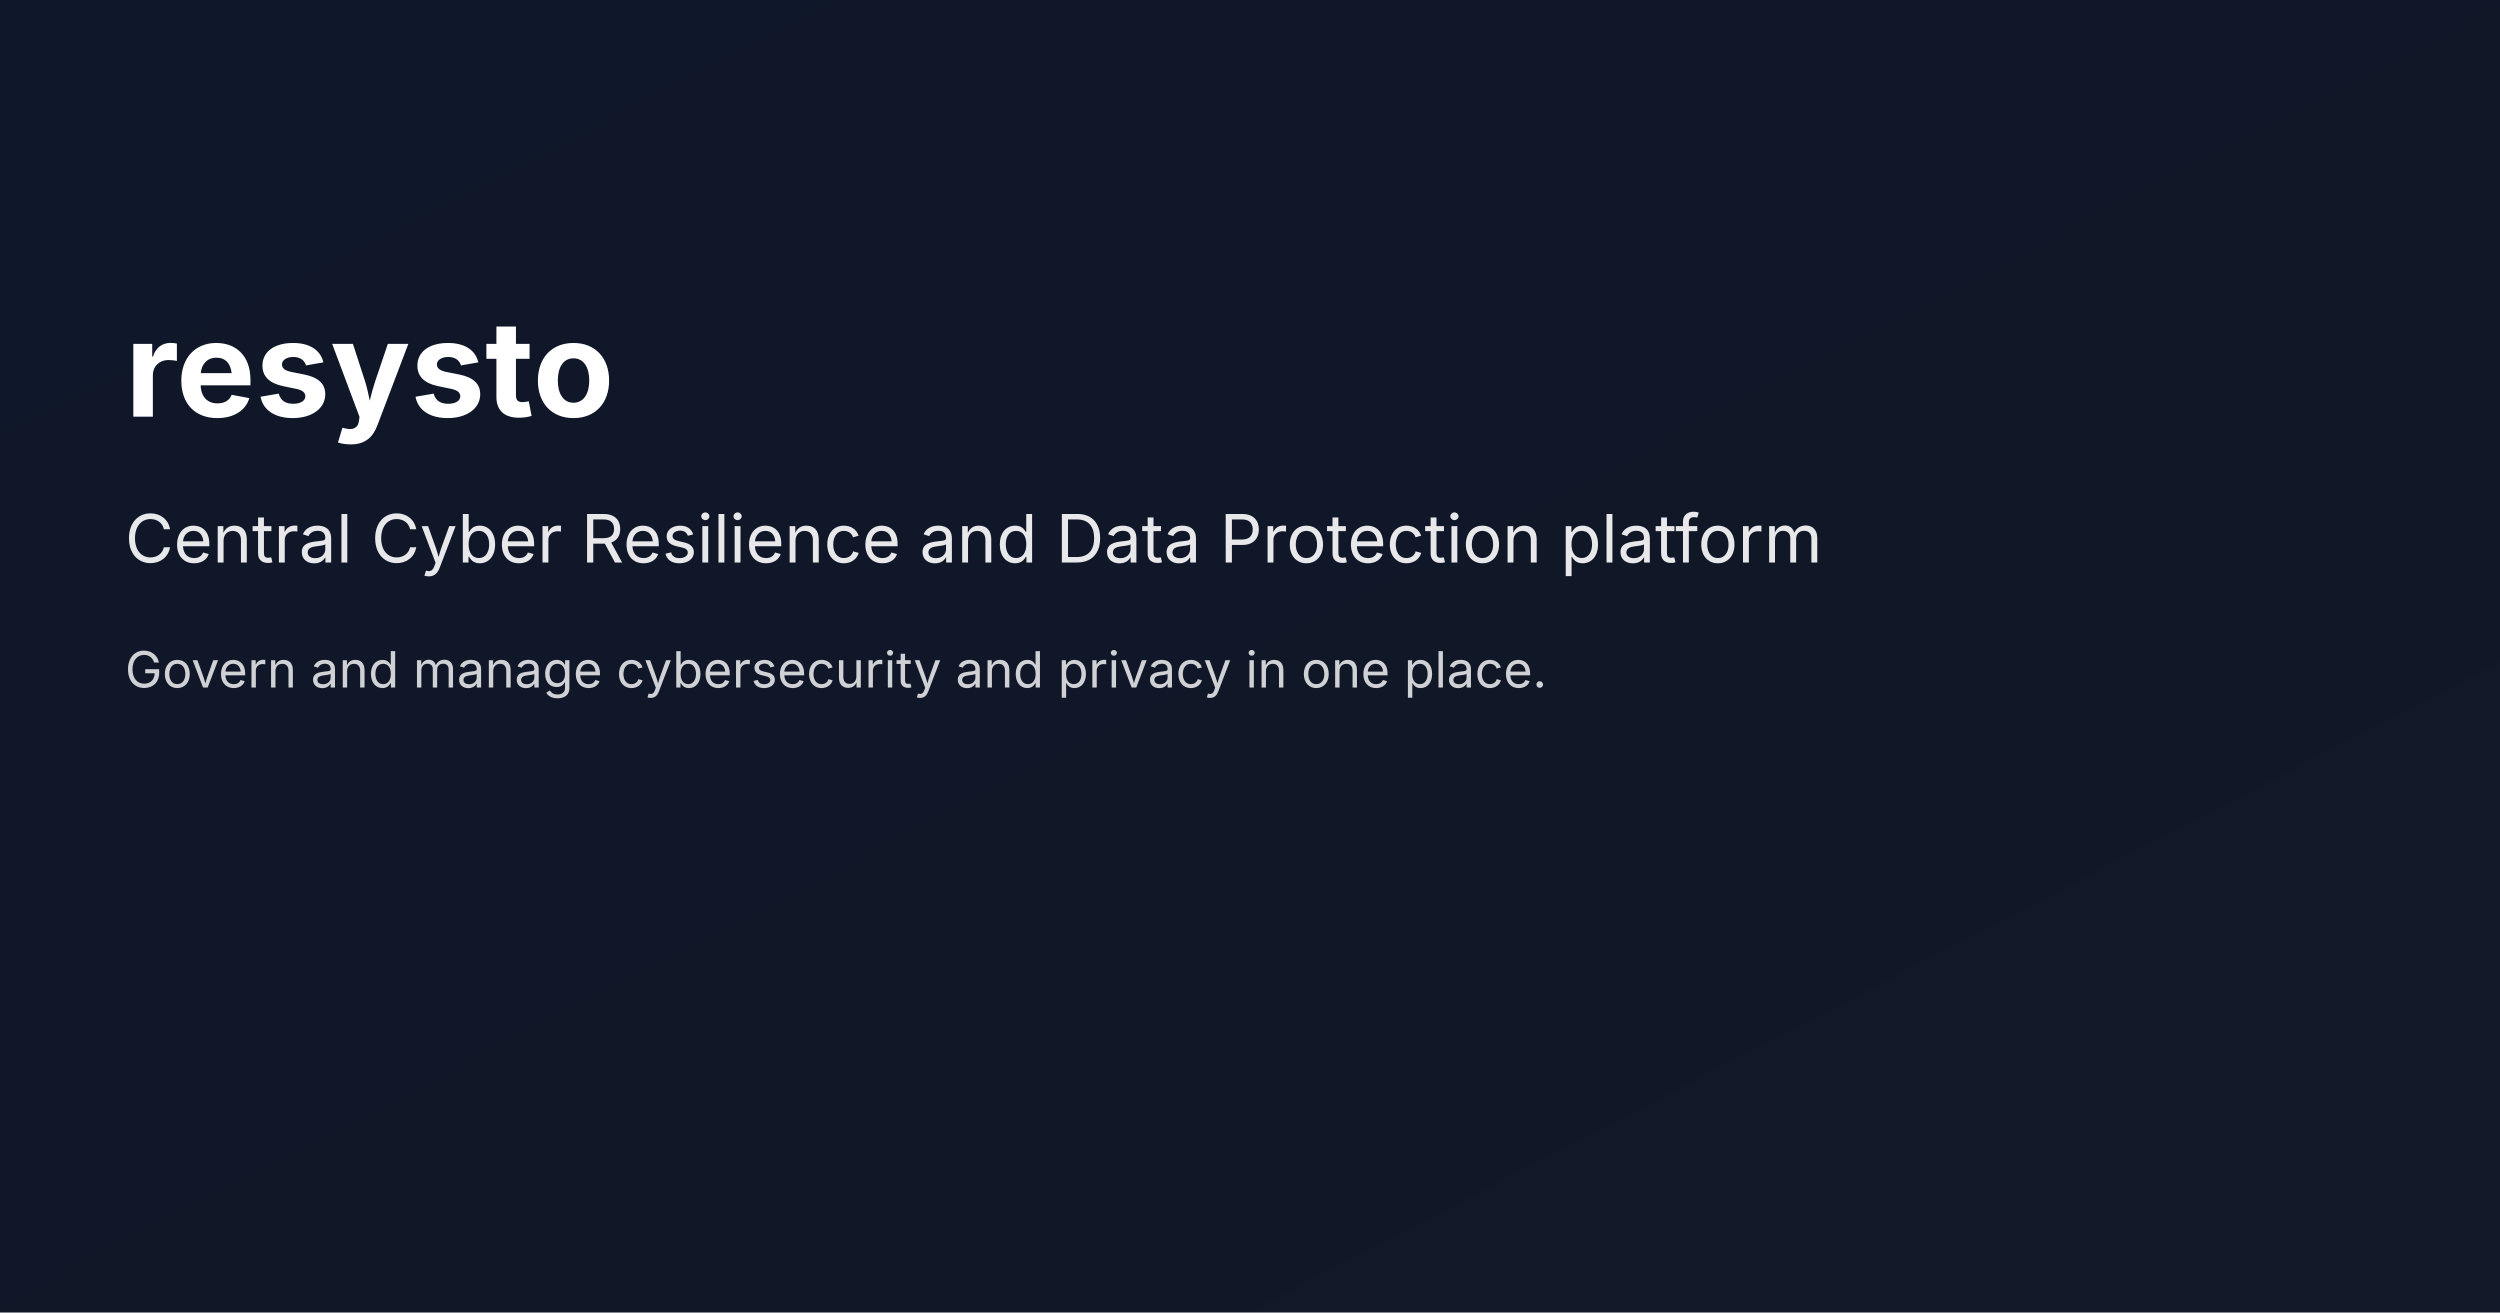
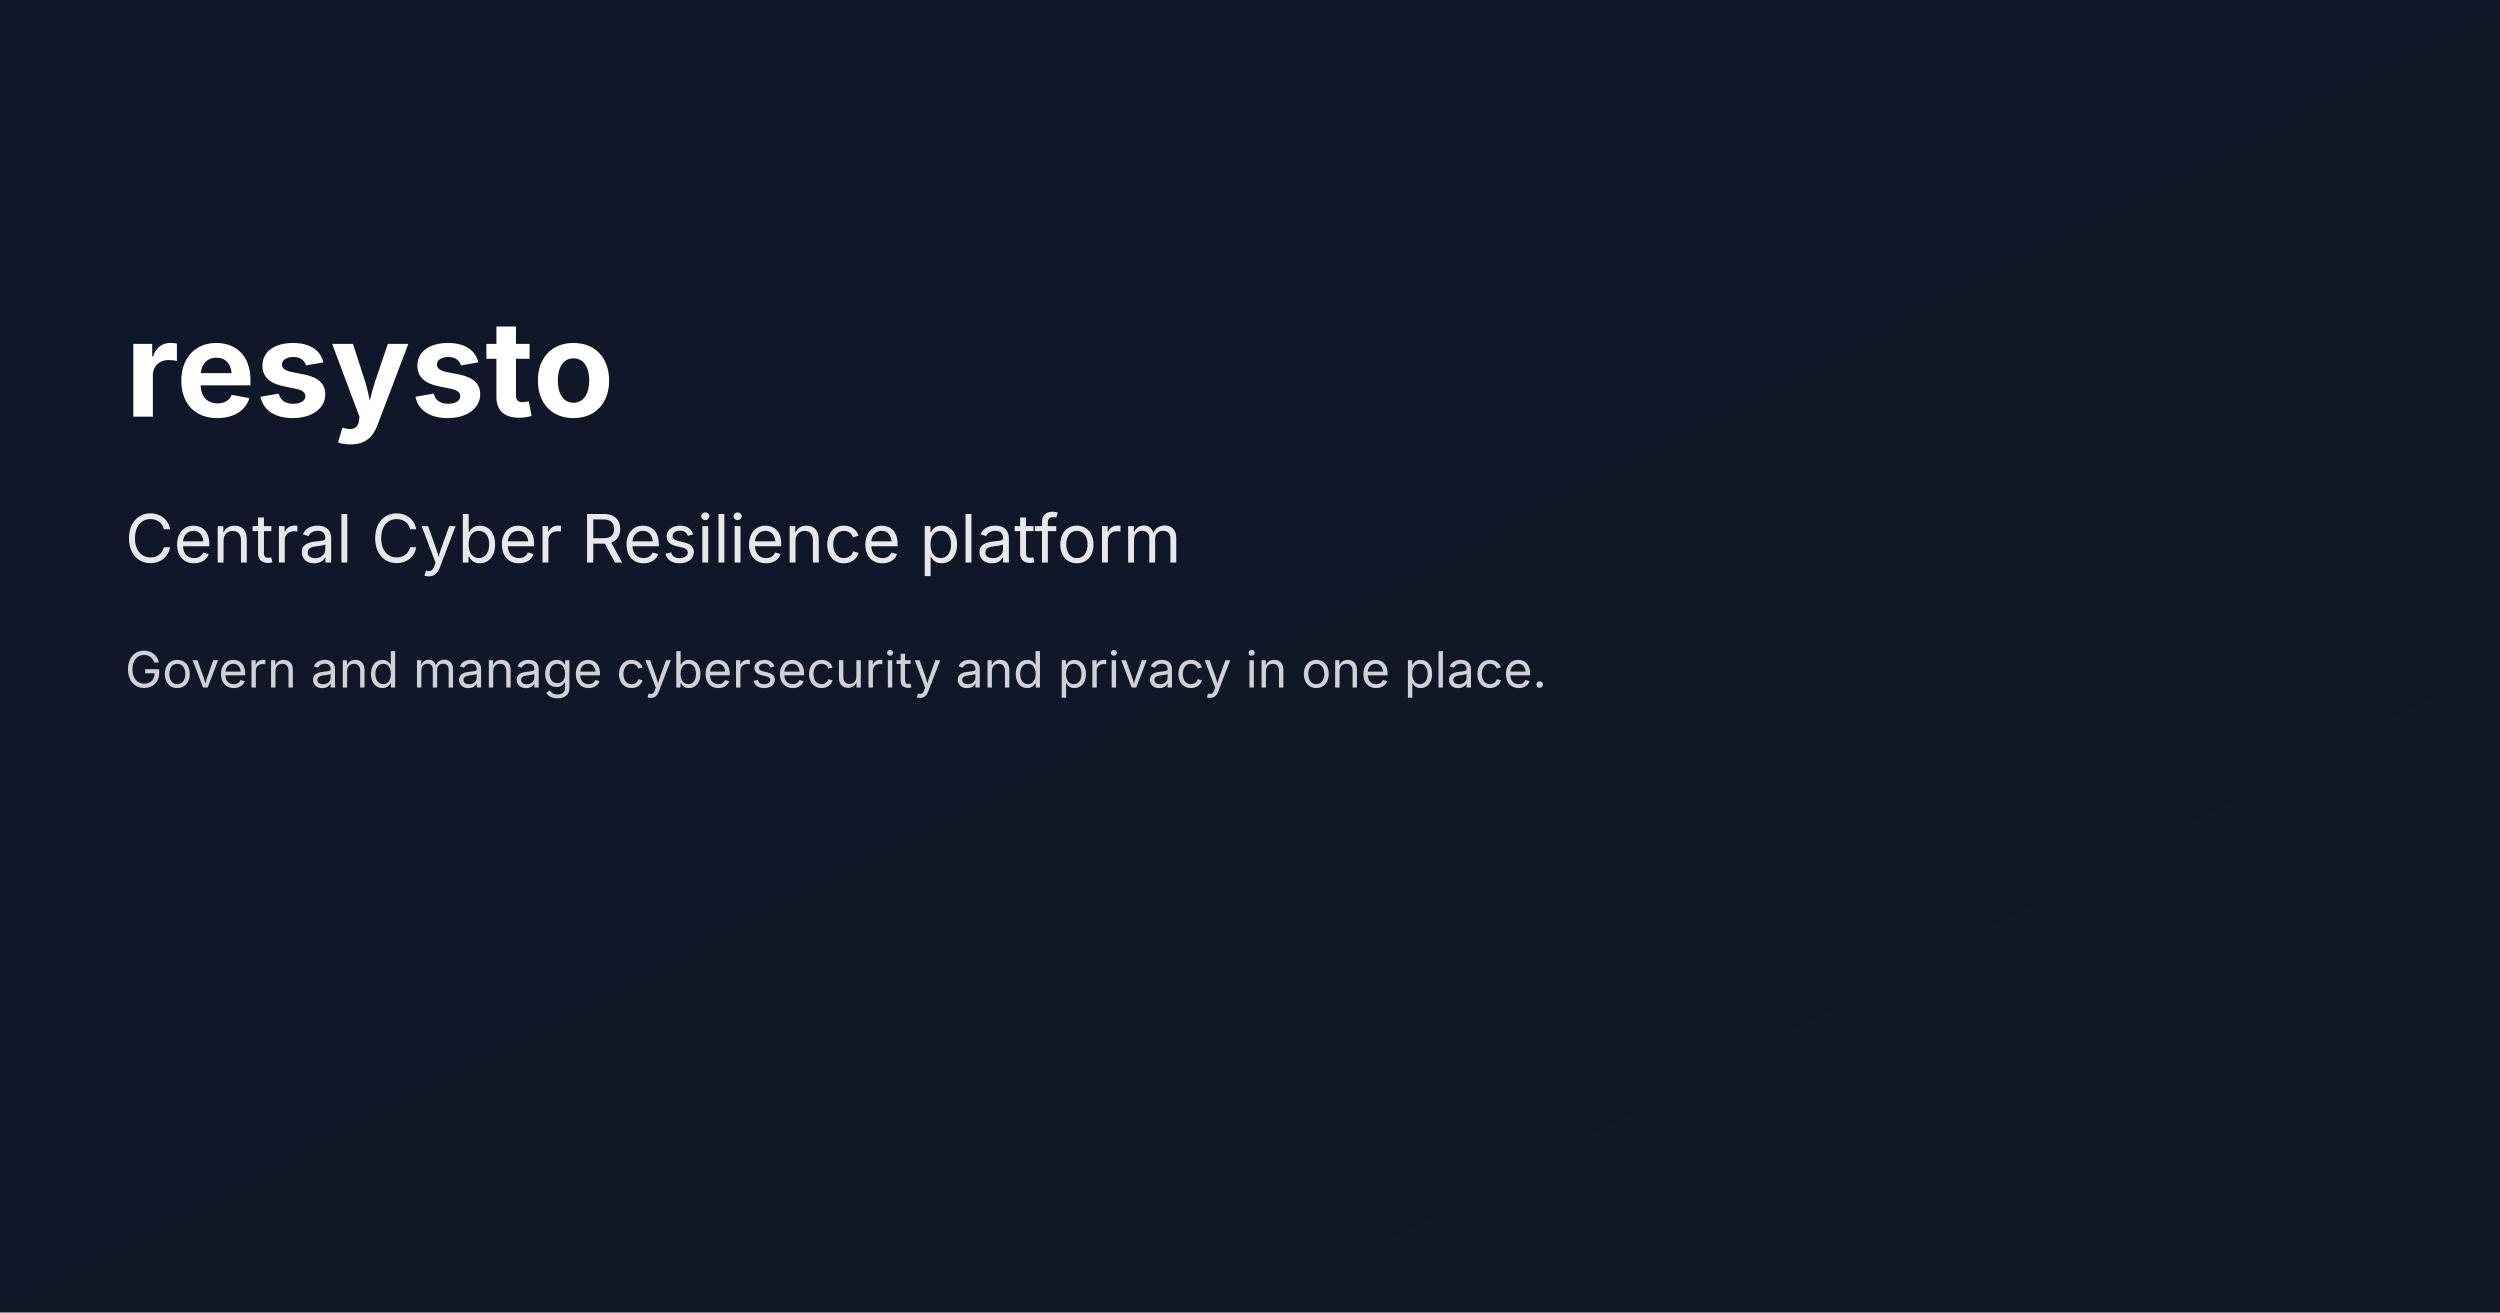
<svg xmlns="http://www.w3.org/2000/svg" width="1200" height="630" viewBox="0 0 1200 630">
  <defs>
    <linearGradient id="g" x1="0" x2="1" y1="0" y2="1">
      <stop offset="0%" stop-color="#0f172a" />
      <stop offset="100%" stop-color="#111827" />
    </linearGradient>
  </defs>
  <rect width="1200" height="630" fill="url(#g)" />
  <g fill="#fff">
    <text x="60" y="200" font-size="64" font-family="Inter, system-ui, -apple-system, Segoe UI, Roboto, Helvetica, Arial, sans-serif" font-weight="700">resysto</text>
-     <text x="60" y="270" font-size="32" font-family="Inter, system-ui, -apple-system, Segoe UI, Roboto, Helvetica, Arial, sans-serif" opacity="0.9">Central Cyber Resilience and Data Protection platform</text>
+     <text x="60" y="270" font-size="32" font-family="Inter, system-ui, -apple-system, Segoe UI, Roboto, Helvetica, Arial, sans-serif" opacity="0.9">Central Cyber Resilience platform</text>
    <text x="60" y="330" font-size="24" font-family="Inter, system-ui, -apple-system, Segoe UI, Roboto, Helvetica, Arial, sans-serif" opacity="0.8">Govern and manage cybersecurity and privacy in one place.</text>
  </g>
</svg>
